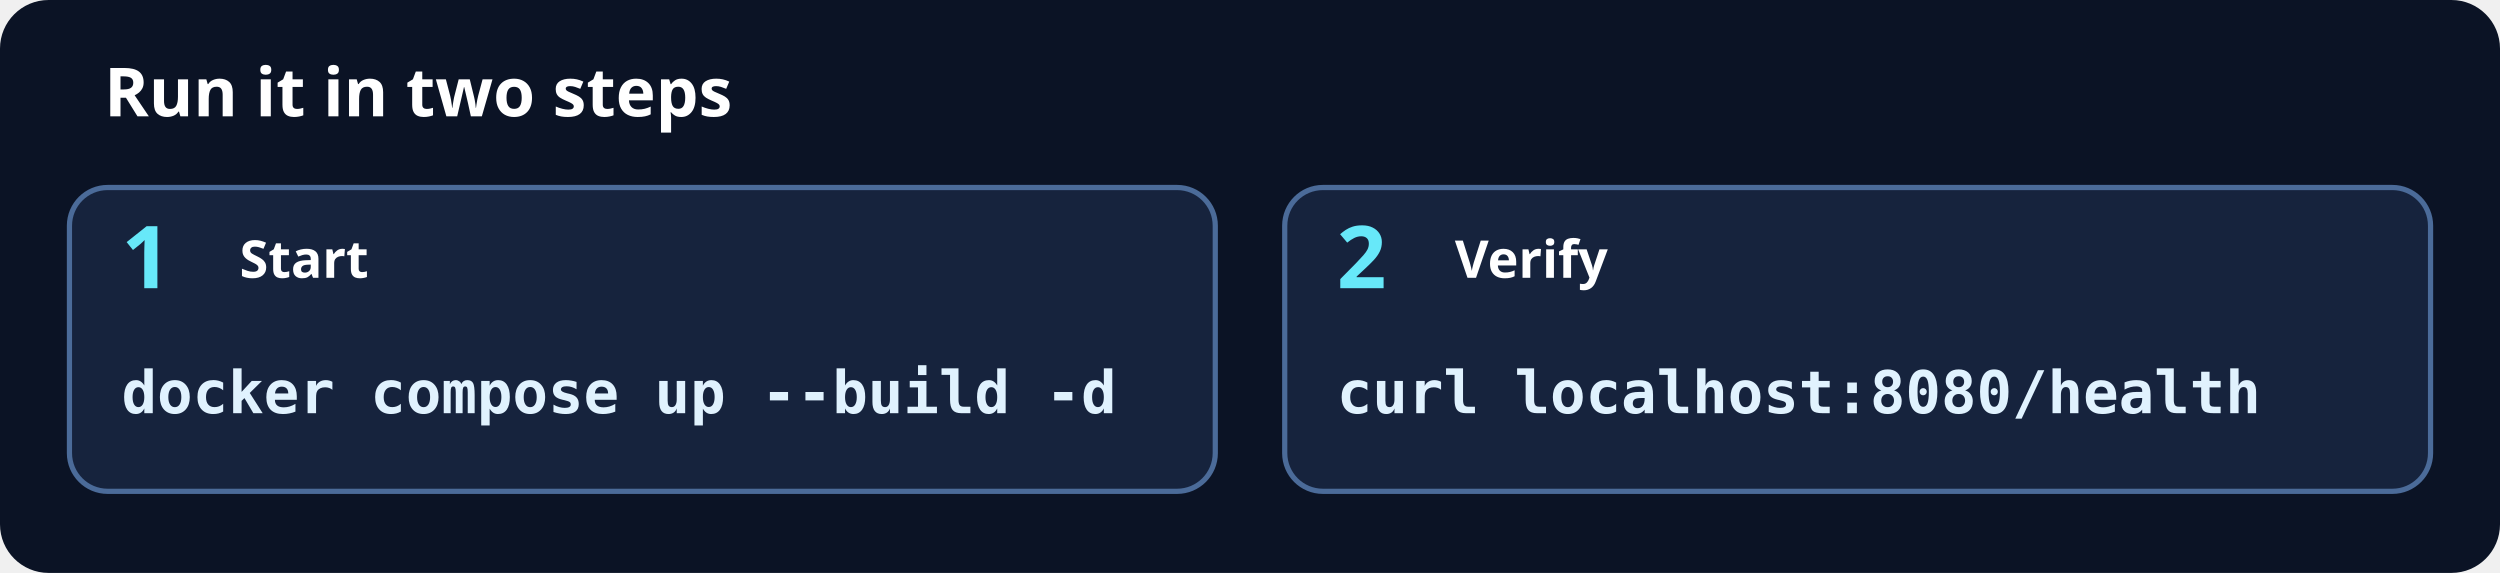
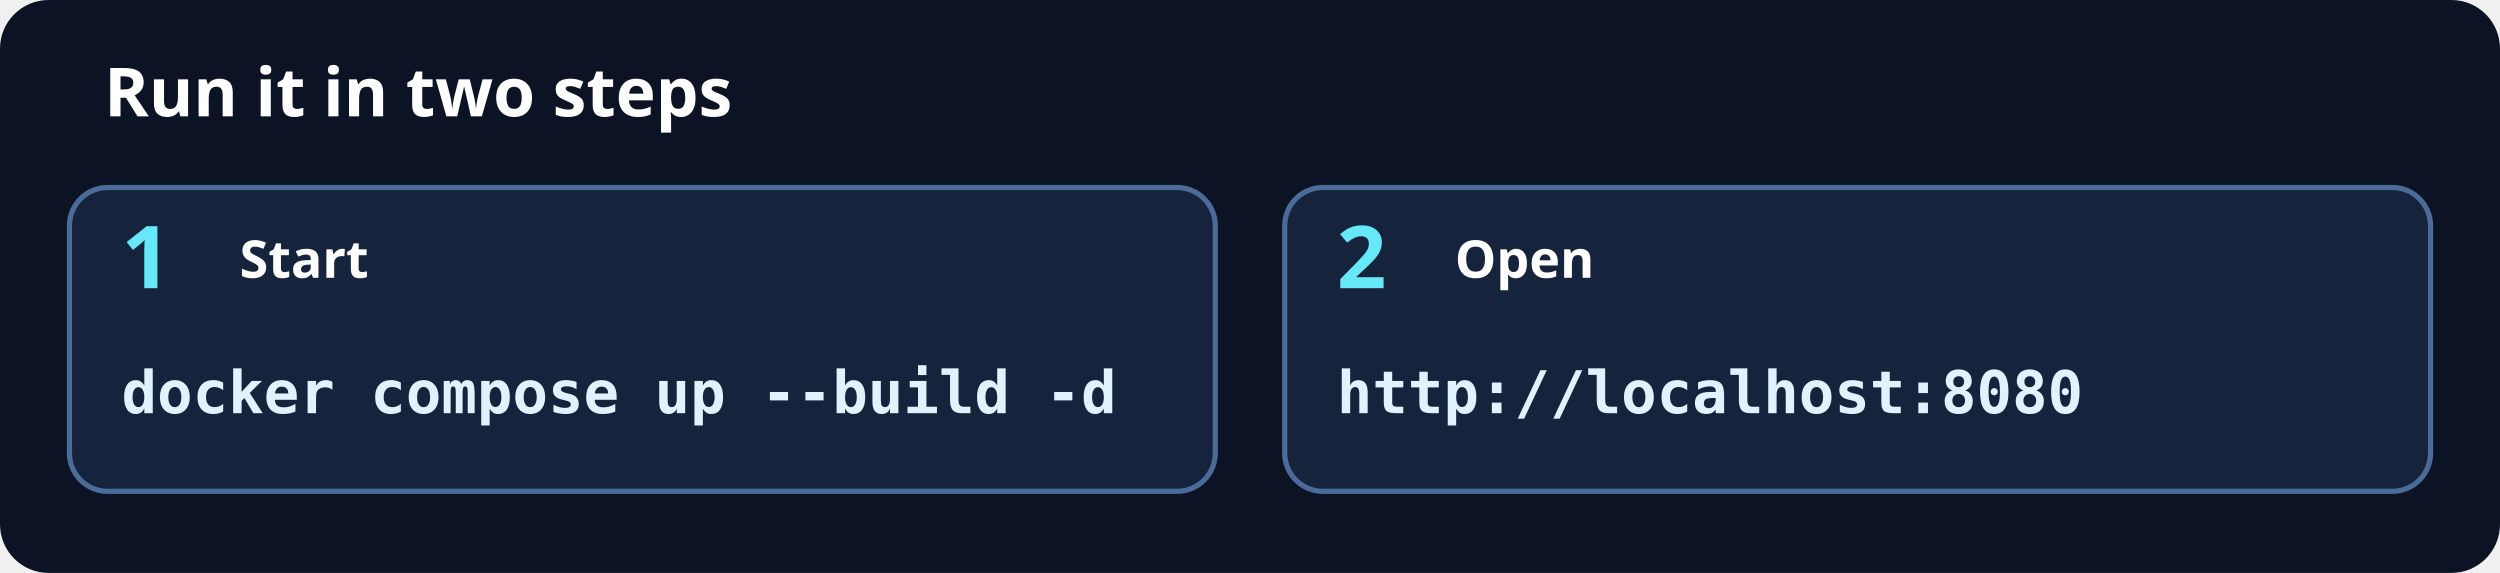
<svg xmlns="http://www.w3.org/2000/svg" width="1440" height="330" viewBox="0 0 1440 330" role="img" aria-labelledby="title">
  <defs>
    <style>.t{font:700 39px system-ui;fill:#fff}.num{font:800 50px system-ui;fill:#67e8f9}.n{font:700 30px system-ui;fill:#fff}.cmd{font:700 34px ui-monospace,monospace;fill:#e0f2fe}.card{fill:#16233d;stroke:#4b6b99;stroke-width:3}</style>
  </defs>
  <rect width="1440" height="330" rx="28" fill="#0b1325" />
  <text x="60" y="67" class="t">Run it in two steps</text>
  <g transform="translate(40 108)">
    <rect class="card" width="660" height="175" rx="22" />
    <text x="30" y="58" class="num">1</text>
    <text x="98" y="52" class="n">Start</text>
    <text x="30" y="130" class="cmd">docker compose up --build -d</text>
  </g>
  <g transform="translate(740 108)">
    <rect class="card" width="660" height="175" rx="22" />
    <text x="30" y="58" class="num">2</text>
-     <text x="98" y="52" class="n">Verify</text>
-     <text x="30" y="130" class="cmd">curl localhost:8080/health</text>
+     <text x="98" y="52" class="n">Open</text>
+     <text x="30" y="130" class="cmd">http://localhost:8080</text>
  </g>
</svg>
